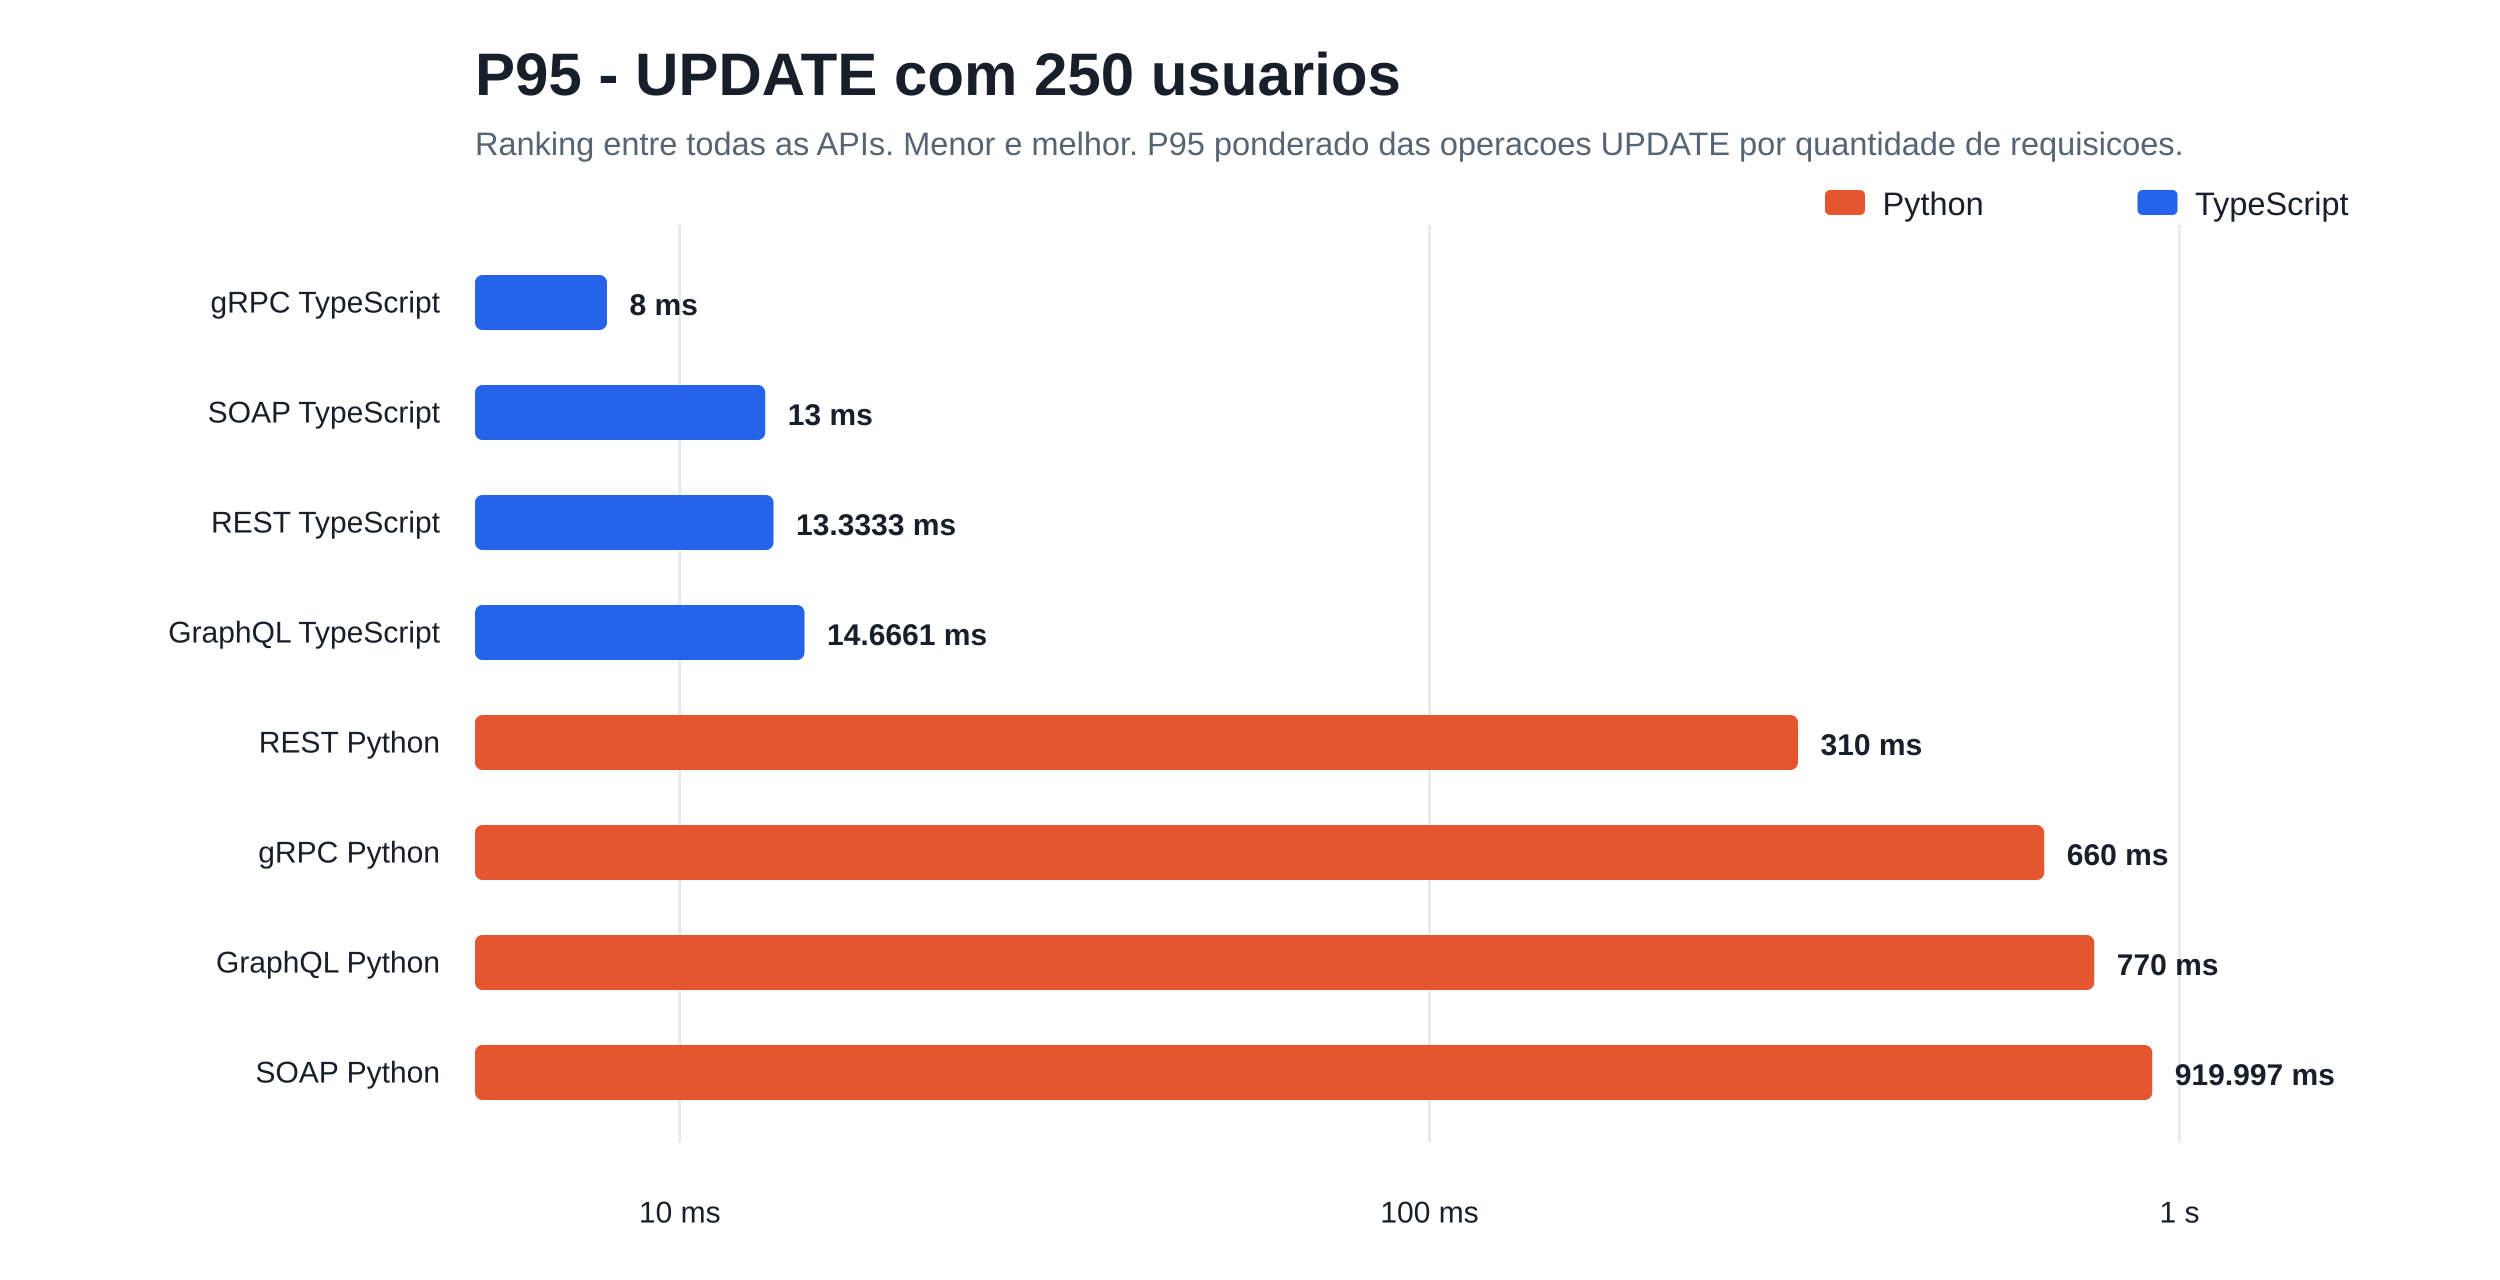
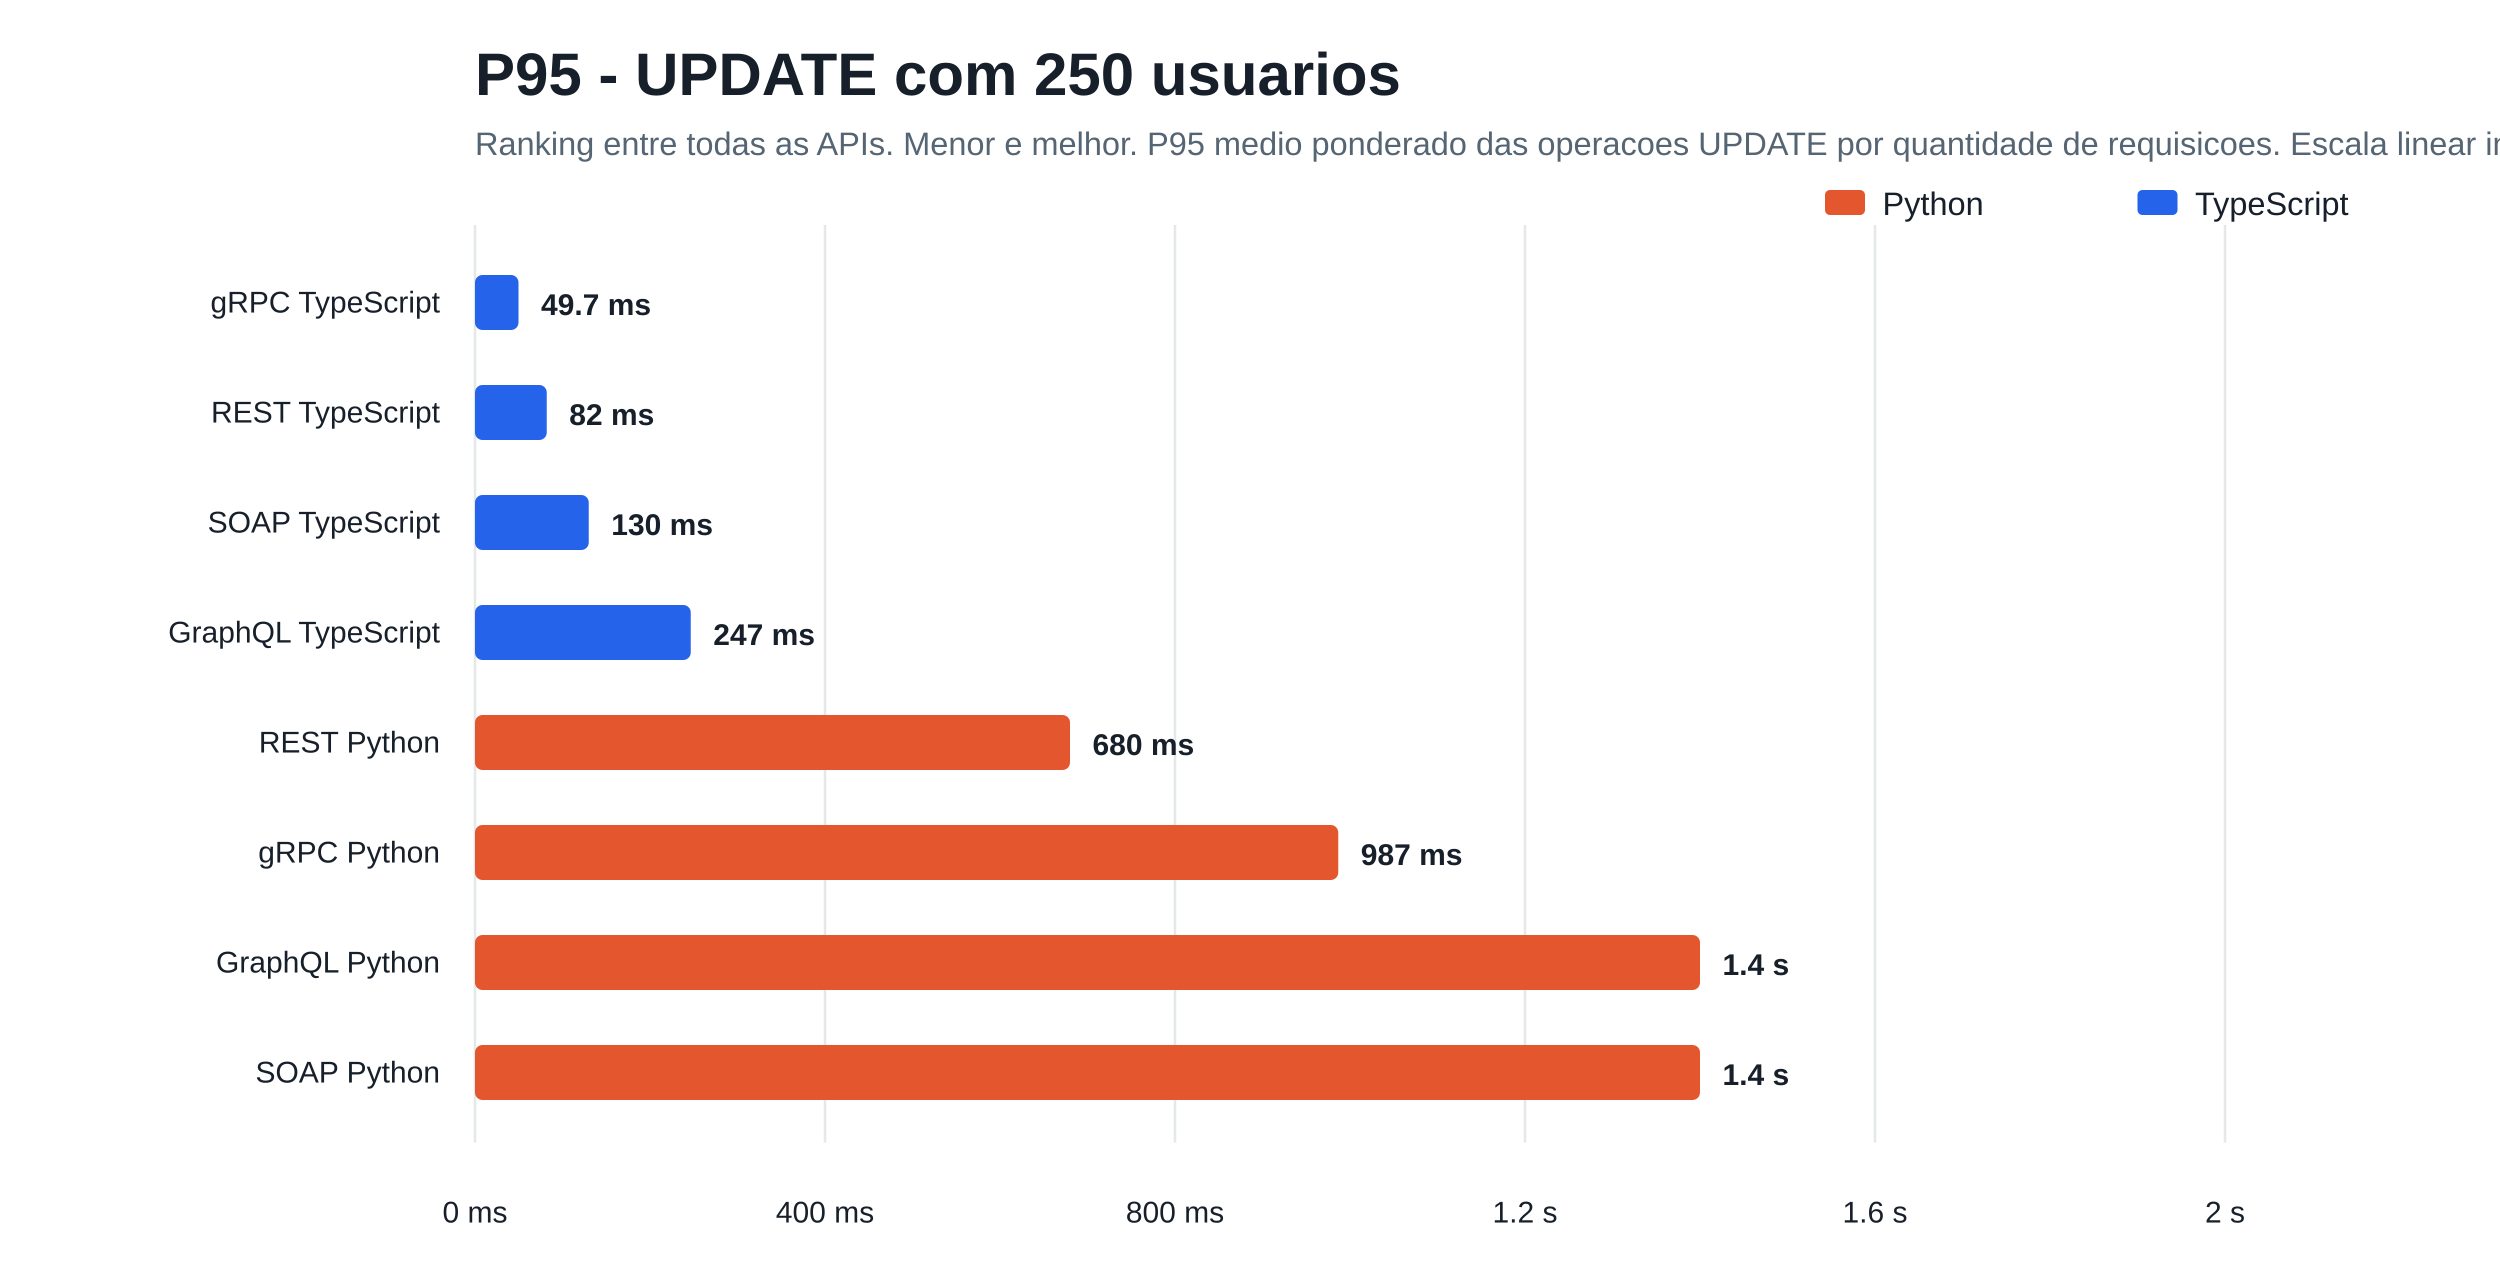
<svg xmlns="http://www.w3.org/2000/svg" width="1000" height="512" viewBox="0 0 1000 512">
  <style>text{font-family:Arial,sans-serif;fill:#17202a}.title{font-size:24px;font-weight:700}.subtitle{font-size:13px;fill:#566573}.axis{stroke:#aab7b8;stroke-width:1}.grid{stroke:#e5e7e9;stroke-width:1}.label{font-size:12px}.value{font-size:12px;font-weight:700}.legend{font-size:13px}</style>
  <rect width="100%" height="100%" fill="#ffffff" />
  <text x="190" y="38" class="title">P95 - UPDATE com 250 usuarios</text>
-   <text x="190" y="62" class="subtitle">Ranking entre todas as APIs. Menor e melhor. P95 ponderado das operacoes UPDATE por quantidade de requisicoes.</text>
+   <text x="190" y="62" class="subtitle">Ranking entre todas as APIs. Menor e melhor. P95 medio ponderado das operacoes UPDATE por quantidade de requisicoes. Escala linear iniciada em zero.</text>
  <rect x="730" y="76" width="16" height="10" rx="2" fill="#e4572e" />
  <text x="753" y="86" class="legend">Python</text>
  <rect x="855" y="76" width="16" height="10" rx="2" fill="#2563eb" />
  <text x="878" y="86" class="legend">TypeScript</text>
-   <line x1="271.9" y1="90" x2="271.9" y2="457" class="grid" />
-   <text x="271.9" y="489" text-anchor="middle" class="label">10 ms</text>
-   <line x1="571.8" y1="90" x2="571.8" y2="457" class="grid" />
-   <text x="571.8" y="489" text-anchor="middle" class="label">100 ms</text>
-   <line x1="871.8" y1="90" x2="871.8" y2="457" class="grid" />
-   <text x="871.8" y="489" text-anchor="middle" class="label">1 s</text>
+   <line x1="190.0" y1="90" x2="190.0" y2="457" class="grid" />
+   <text x="190.0" y="489" text-anchor="middle" class="label">0 ms</text>
+   <line x1="330.0" y1="90" x2="330.0" y2="457" class="grid" />
+   <text x="330.0" y="489" text-anchor="middle" class="label">400 ms</text>
+   <line x1="470.0" y1="90" x2="470.0" y2="457" class="grid" />
+   <text x="470.0" y="489" text-anchor="middle" class="label">800 ms</text>
+   <line x1="610.0" y1="90" x2="610.0" y2="457" class="grid" />
+   <text x="610.0" y="489" text-anchor="middle" class="label">1.2 s</text>
+   <line x1="750.0" y1="90" x2="750.0" y2="457" class="grid" />
+   <text x="750.0" y="489" text-anchor="middle" class="label">1.6 s</text>
+   <line x1="890.0" y1="90" x2="890.0" y2="457" class="grid" />
+   <text x="890.0" y="489" text-anchor="middle" class="label">2 s</text>
  <text x="176" y="125" text-anchor="end" class="label">gRPC TypeScript</text>
-   <rect x="190" y="110" width="52.8" height="22" rx="3" fill="#2563eb" />
-   <text x="251.8" y="126" class="value">8 ms</text>
-   <text x="176" y="169" text-anchor="end" class="label">SOAP TypeScript</text>
-   <rect x="190" y="154" width="116.1" height="22" rx="3" fill="#2563eb" />
-   <text x="315.1" y="170" class="value">13 ms</text>
-   <text x="176" y="213" text-anchor="end" class="label">REST TypeScript</text>
-   <rect x="190" y="198" width="119.4" height="22" rx="3" fill="#2563eb" />
-   <text x="318.4" y="214" class="value">13.3333 ms</text>
+   <rect x="190" y="110" width="17.4" height="22" rx="3" fill="#2563eb" />
+   <text x="216.4" y="126" class="value">49.7 ms</text>
+   <text x="176" y="169" text-anchor="end" class="label">REST TypeScript</text>
+   <rect x="190" y="154" width="28.7" height="22" rx="3" fill="#2563eb" />
+   <text x="227.7" y="170" class="value">82 ms</text>
+   <text x="176" y="213" text-anchor="end" class="label">SOAP TypeScript</text>
+   <rect x="190" y="198" width="45.5" height="22" rx="3" fill="#2563eb" />
+   <text x="244.5" y="214" class="value">130 ms</text>
  <text x="176" y="257" text-anchor="end" class="label">GraphQL TypeScript</text>
-   <rect x="190" y="242" width="131.8" height="22" rx="3" fill="#2563eb" />
-   <text x="330.8" y="258" class="value">14.6661 ms</text>
+   <rect x="190" y="242" width="86.3" height="22" rx="3" fill="#2563eb" />
+   <text x="285.3" y="258" class="value">247 ms</text>
  <text x="176" y="301" text-anchor="end" class="label">REST Python</text>
-   <rect x="190" y="286" width="529.2" height="22" rx="3" fill="#e4572e" />
-   <text x="728.2" y="302" class="value">310 ms</text>
+   <rect x="190" y="286" width="238.0" height="22" rx="3" fill="#e4572e" />
+   <text x="437.0" y="302" class="value">680 ms</text>
  <text x="176" y="345" text-anchor="end" class="label">gRPC Python</text>
-   <rect x="190" y="330" width="627.7" height="22" rx="3" fill="#e4572e" />
-   <text x="826.7" y="346" class="value">660 ms</text>
+   <rect x="190" y="330" width="345.3" height="22" rx="3" fill="#e4572e" />
+   <text x="544.3" y="346" class="value">987 ms</text>
  <text x="176" y="389" text-anchor="end" class="label">GraphQL Python</text>
-   <rect x="190" y="374" width="647.7" height="22" rx="3" fill="#e4572e" />
-   <text x="846.7" y="390" class="value">770 ms</text>
+   <rect x="190" y="374" width="490.0" height="22" rx="3" fill="#e4572e" />
+   <text x="689.0" y="390" class="value">1.4 s</text>
  <text x="176" y="433" text-anchor="end" class="label">SOAP Python</text>
-   <rect x="190" y="418" width="670.9" height="22" rx="3" fill="#e4572e" />
-   <text x="869.9" y="434" class="value">919.997 ms</text>
+   <rect x="190" y="418" width="490.0" height="22" rx="3" fill="#e4572e" />
+   <text x="689.0" y="434" class="value">1.4 s</text>
</svg>
